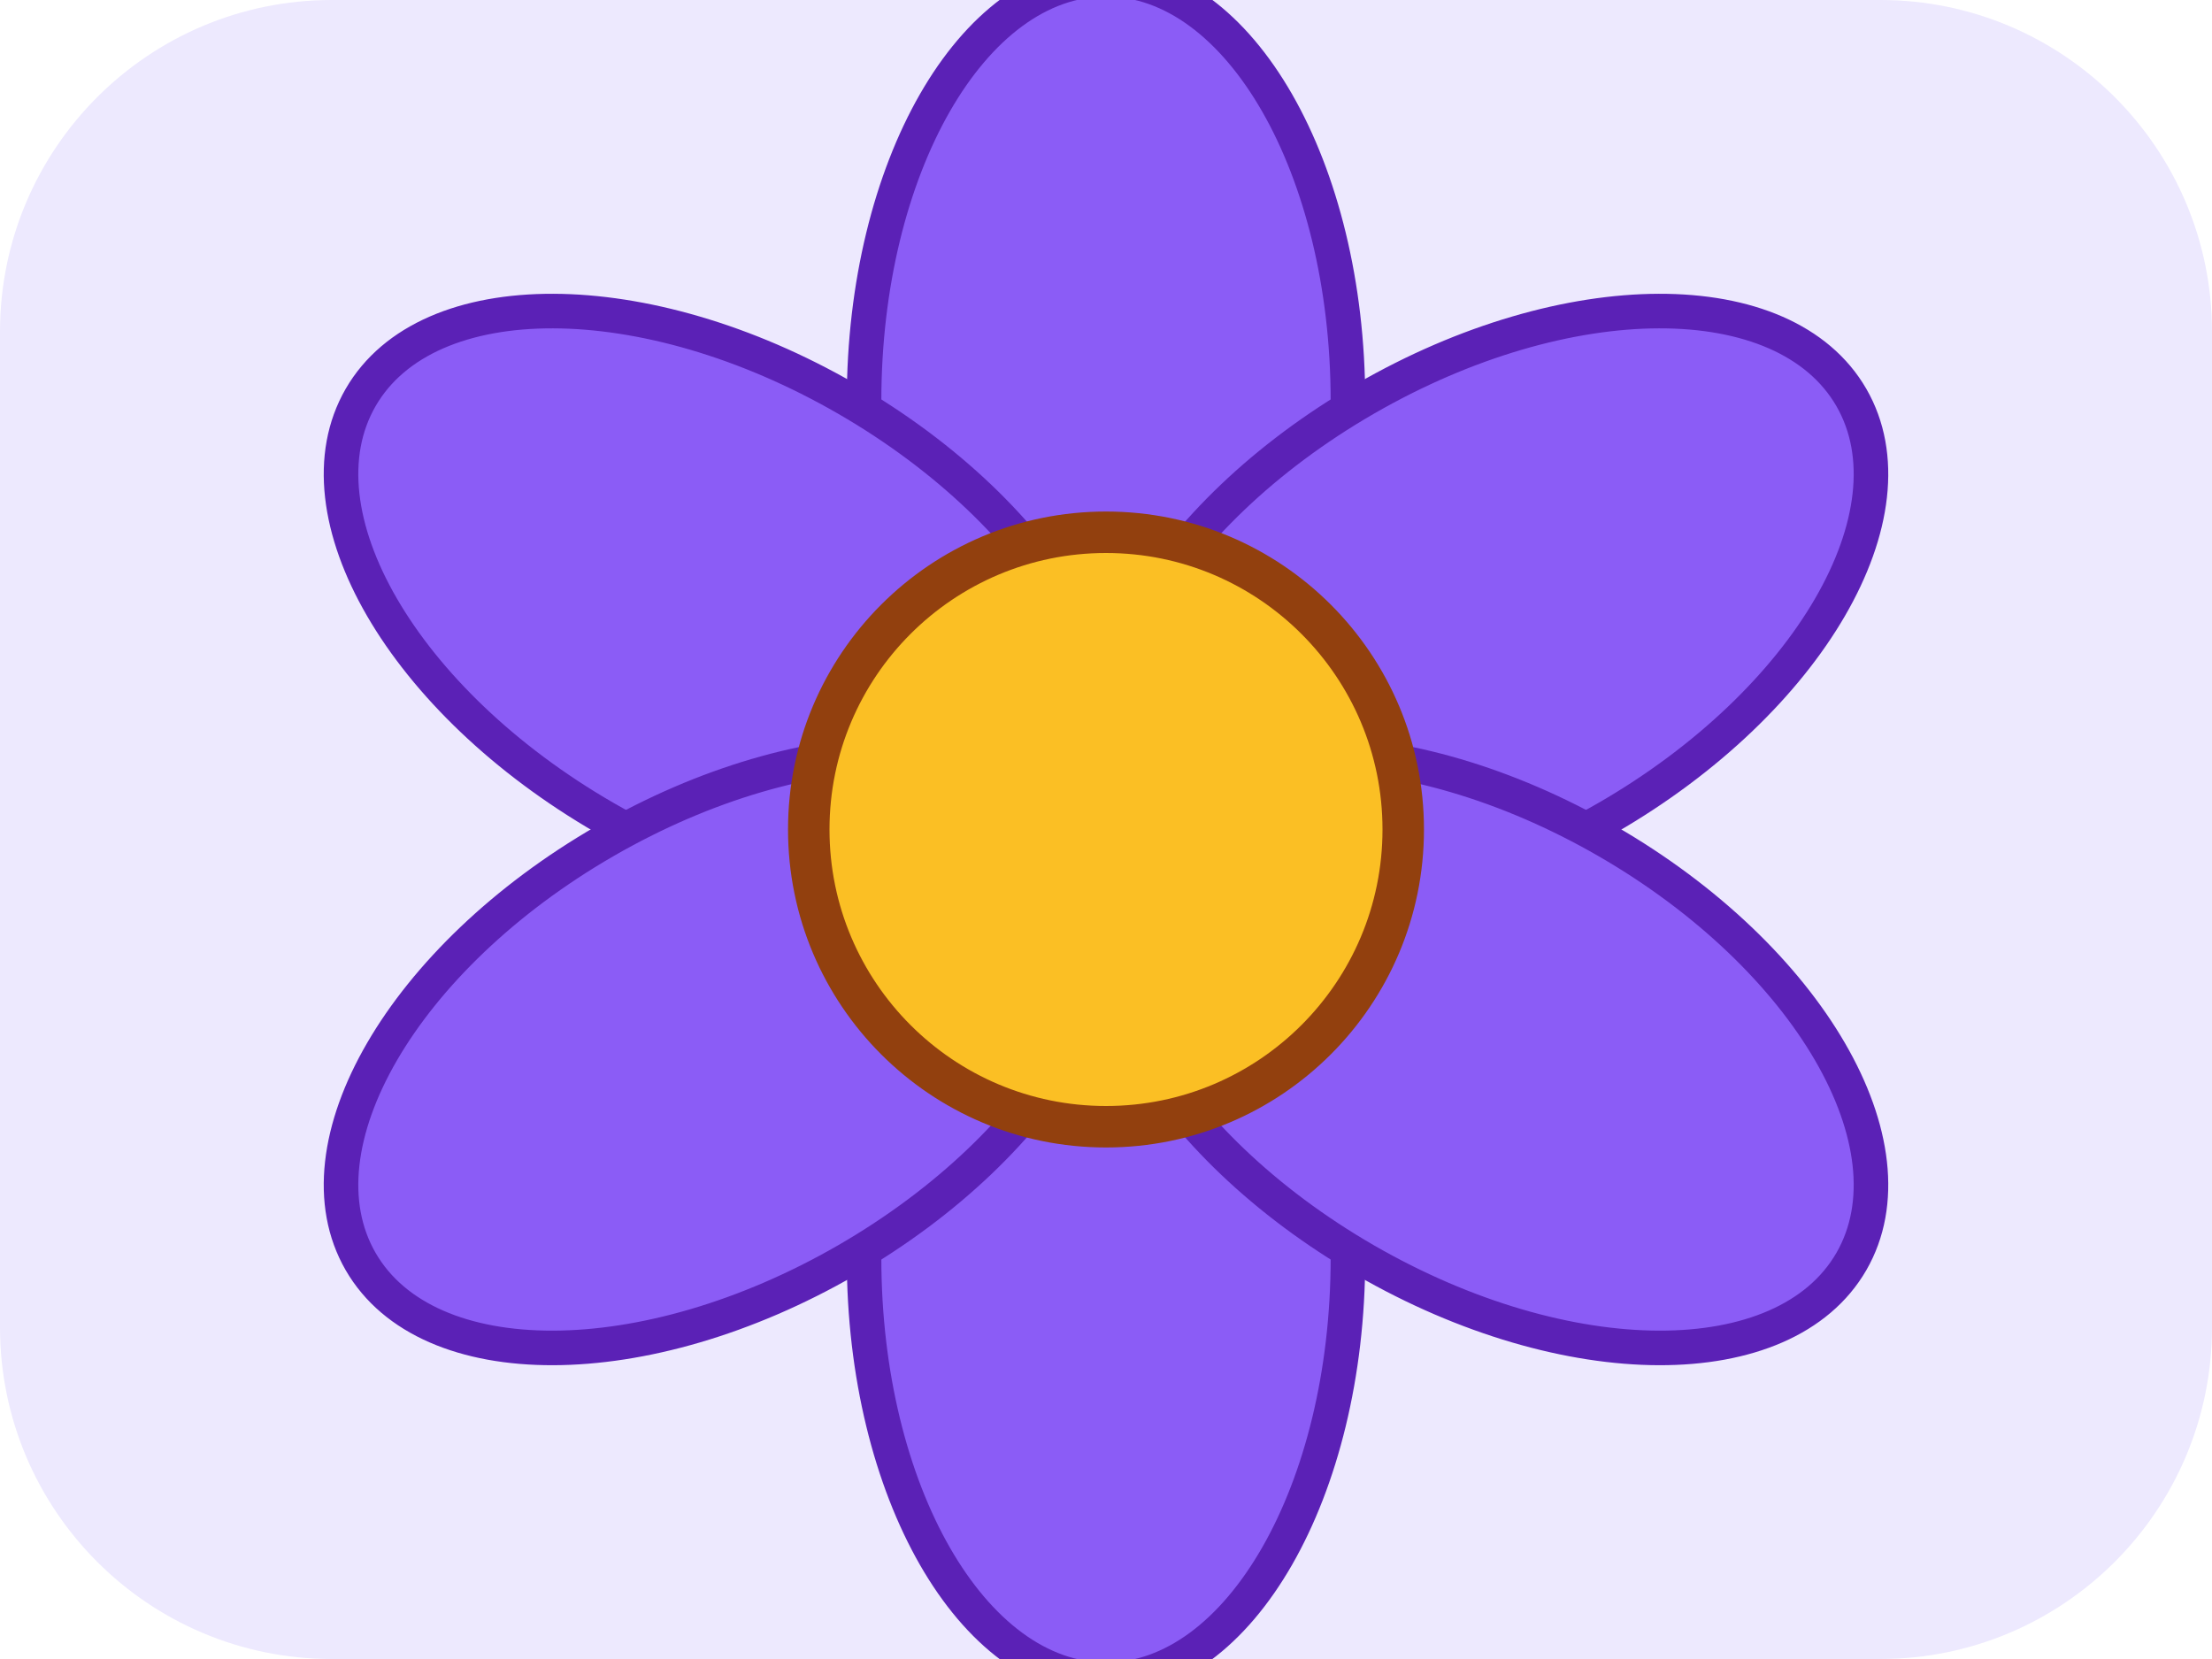
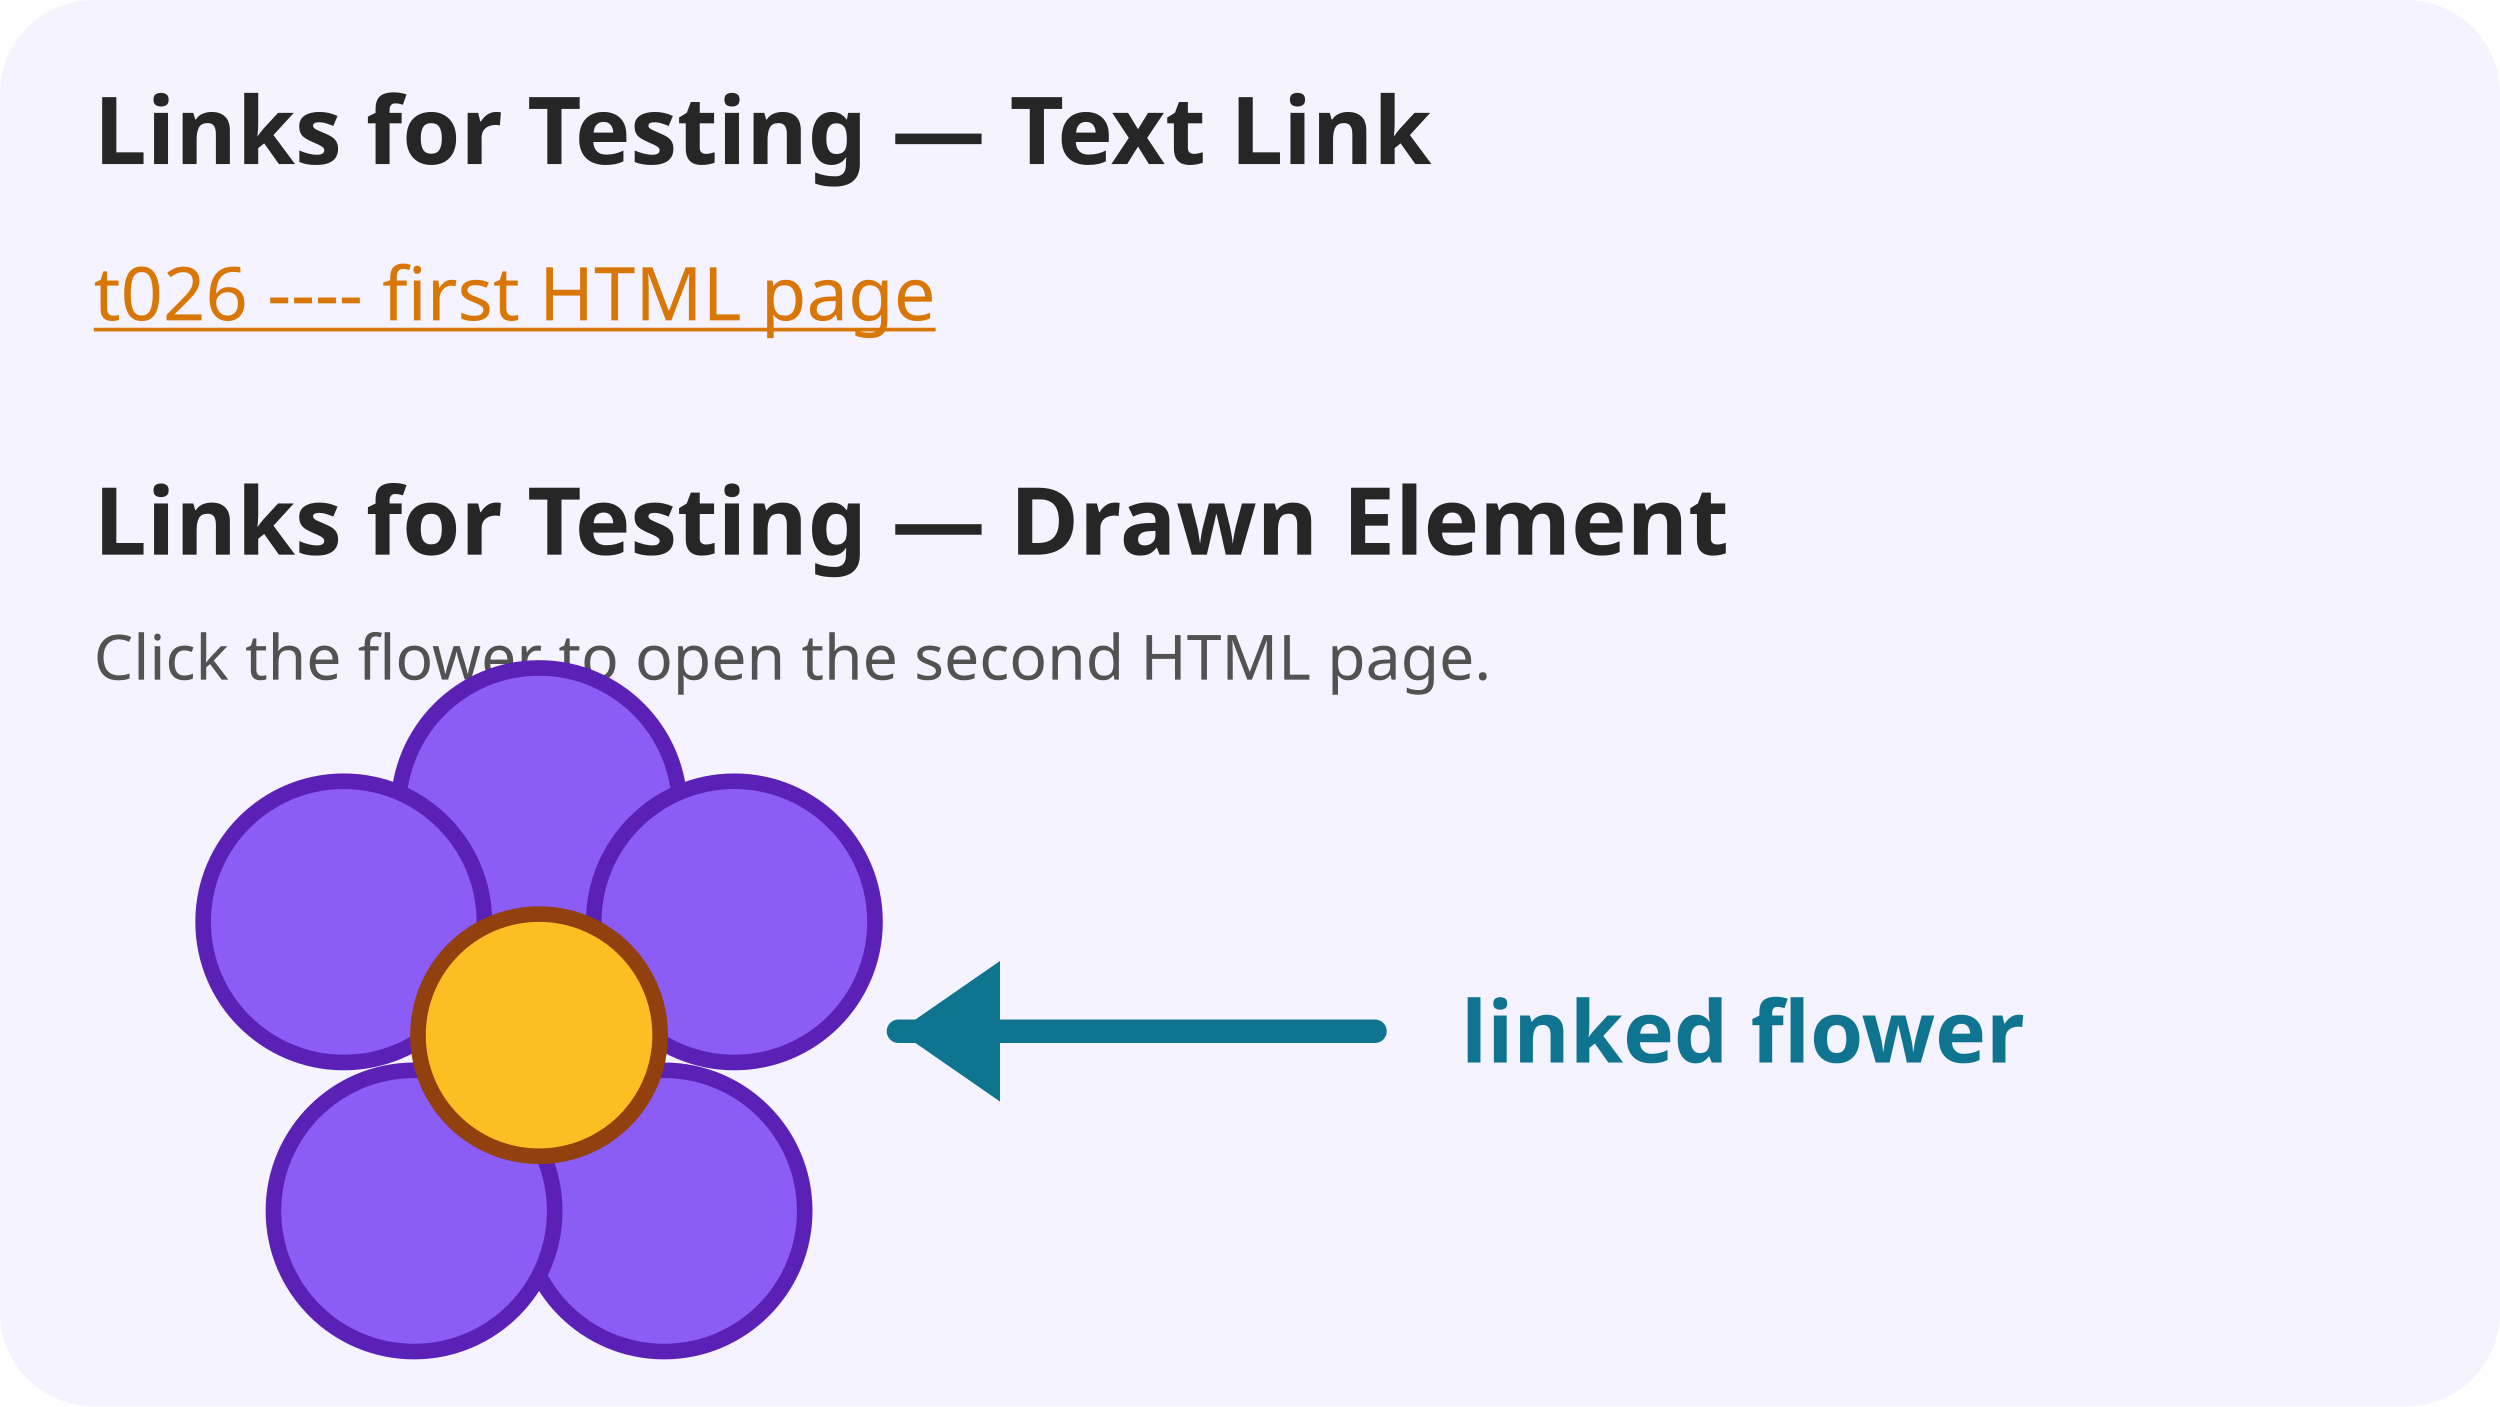
- <svg xmlns="http://www.w3.org/2000/svg" viewBox="0 0 320 240" role="img" aria-labelledby="title description">
-   <rect width="320" height="240" rx="48" fill="#ede9fe" />
-   <g transform="translate(160 120)">
-     <g fill="#8b5cf6" stroke="#5b21b6" stroke-width="5">
-       <a href="t026 ---- first HTML page.html" aria-label="Open the first HTML page">
-         <ellipse cy="-62" rx="35" ry="61" />
-       </a>
-       <a href="t026 ---- second HTML page.html" aria-label="Open the second HTML page">
-         <ellipse cy="62" rx="35" ry="61" />
-       </a>
-       <ellipse cx="-55" cy="-32" rx="35" ry="61" transform="rotate(-60 -55 -32)" />
-       <ellipse cx="55" cy="-32" rx="35" ry="61" transform="rotate(60 55 -32)" />
-       <ellipse cx="-55" cy="32" rx="35" ry="61" transform="rotate(60 -55 32)" />
-       <ellipse cx="55" cy="32" rx="35" ry="61" transform="rotate(-60 55 32)" />
+ <svg xmlns="http://www.w3.org/2000/svg" viewBox="0 0 640 360" width="100%" height="100%" role="img" aria-labelledby="title description">
+   <rect width="640" height="360" rx="24" fill="#f5f3ff" />
+   <text x="24" y="42" font-family="sans-serif" font-size="24" font-weight="700" fill="#262626">Links for Testing — Text Link</text>
+   <a href="t026 ---- first HTML page.html" aria-label="Open the first HTML page">
+     <text x="24" y="82" font-family="sans-serif" font-size="19" fill="#d97706" text-decoration="underline">t026 ---- first HTML page</text>
+   </a>
+   <text x="24" y="142" font-family="sans-serif" font-size="24" font-weight="700" fill="#262626">Links for Testing — Drawn Element</text>
+   <text x="24" y="174" font-family="sans-serif" font-size="16" fill="#525252">Click the flower to open the second HTML page.</text>
+   <a href="t026 ---- second HTML page.html" aria-label="Open the second HTML page from the flower">
+     <g fill="#8b5cf6" stroke="#5b21b6" stroke-width="4">
+       <circle cx="138" cy="207" r="36" />
+       <circle cx="188" cy="236" r="36" />
+       <circle cx="170" cy="310" r="36" />
+       <circle cx="106" cy="310" r="36" />
+       <circle cx="88" cy="236" r="36" />
    </g>
-     <circle r="43" fill="#fbbf24" stroke="#92400e" stroke-width="6" />
-   </g>
+     <circle cx="138" cy="265" r="31" fill="#fbbf24" stroke="#92400e" stroke-width="4" />
+   </a>
+   <line x1="352" y1="264" x2="230" y2="264" stroke="#0e7490" stroke-width="6" stroke-linecap="round" />
+   <polygon points="230,264 256,246 256,282" fill="#0e7490" />
+   <text x="374" y="272" font-family="sans-serif" font-size="22" font-weight="600" fill="#0e7490">linked flower</text>
</svg>
